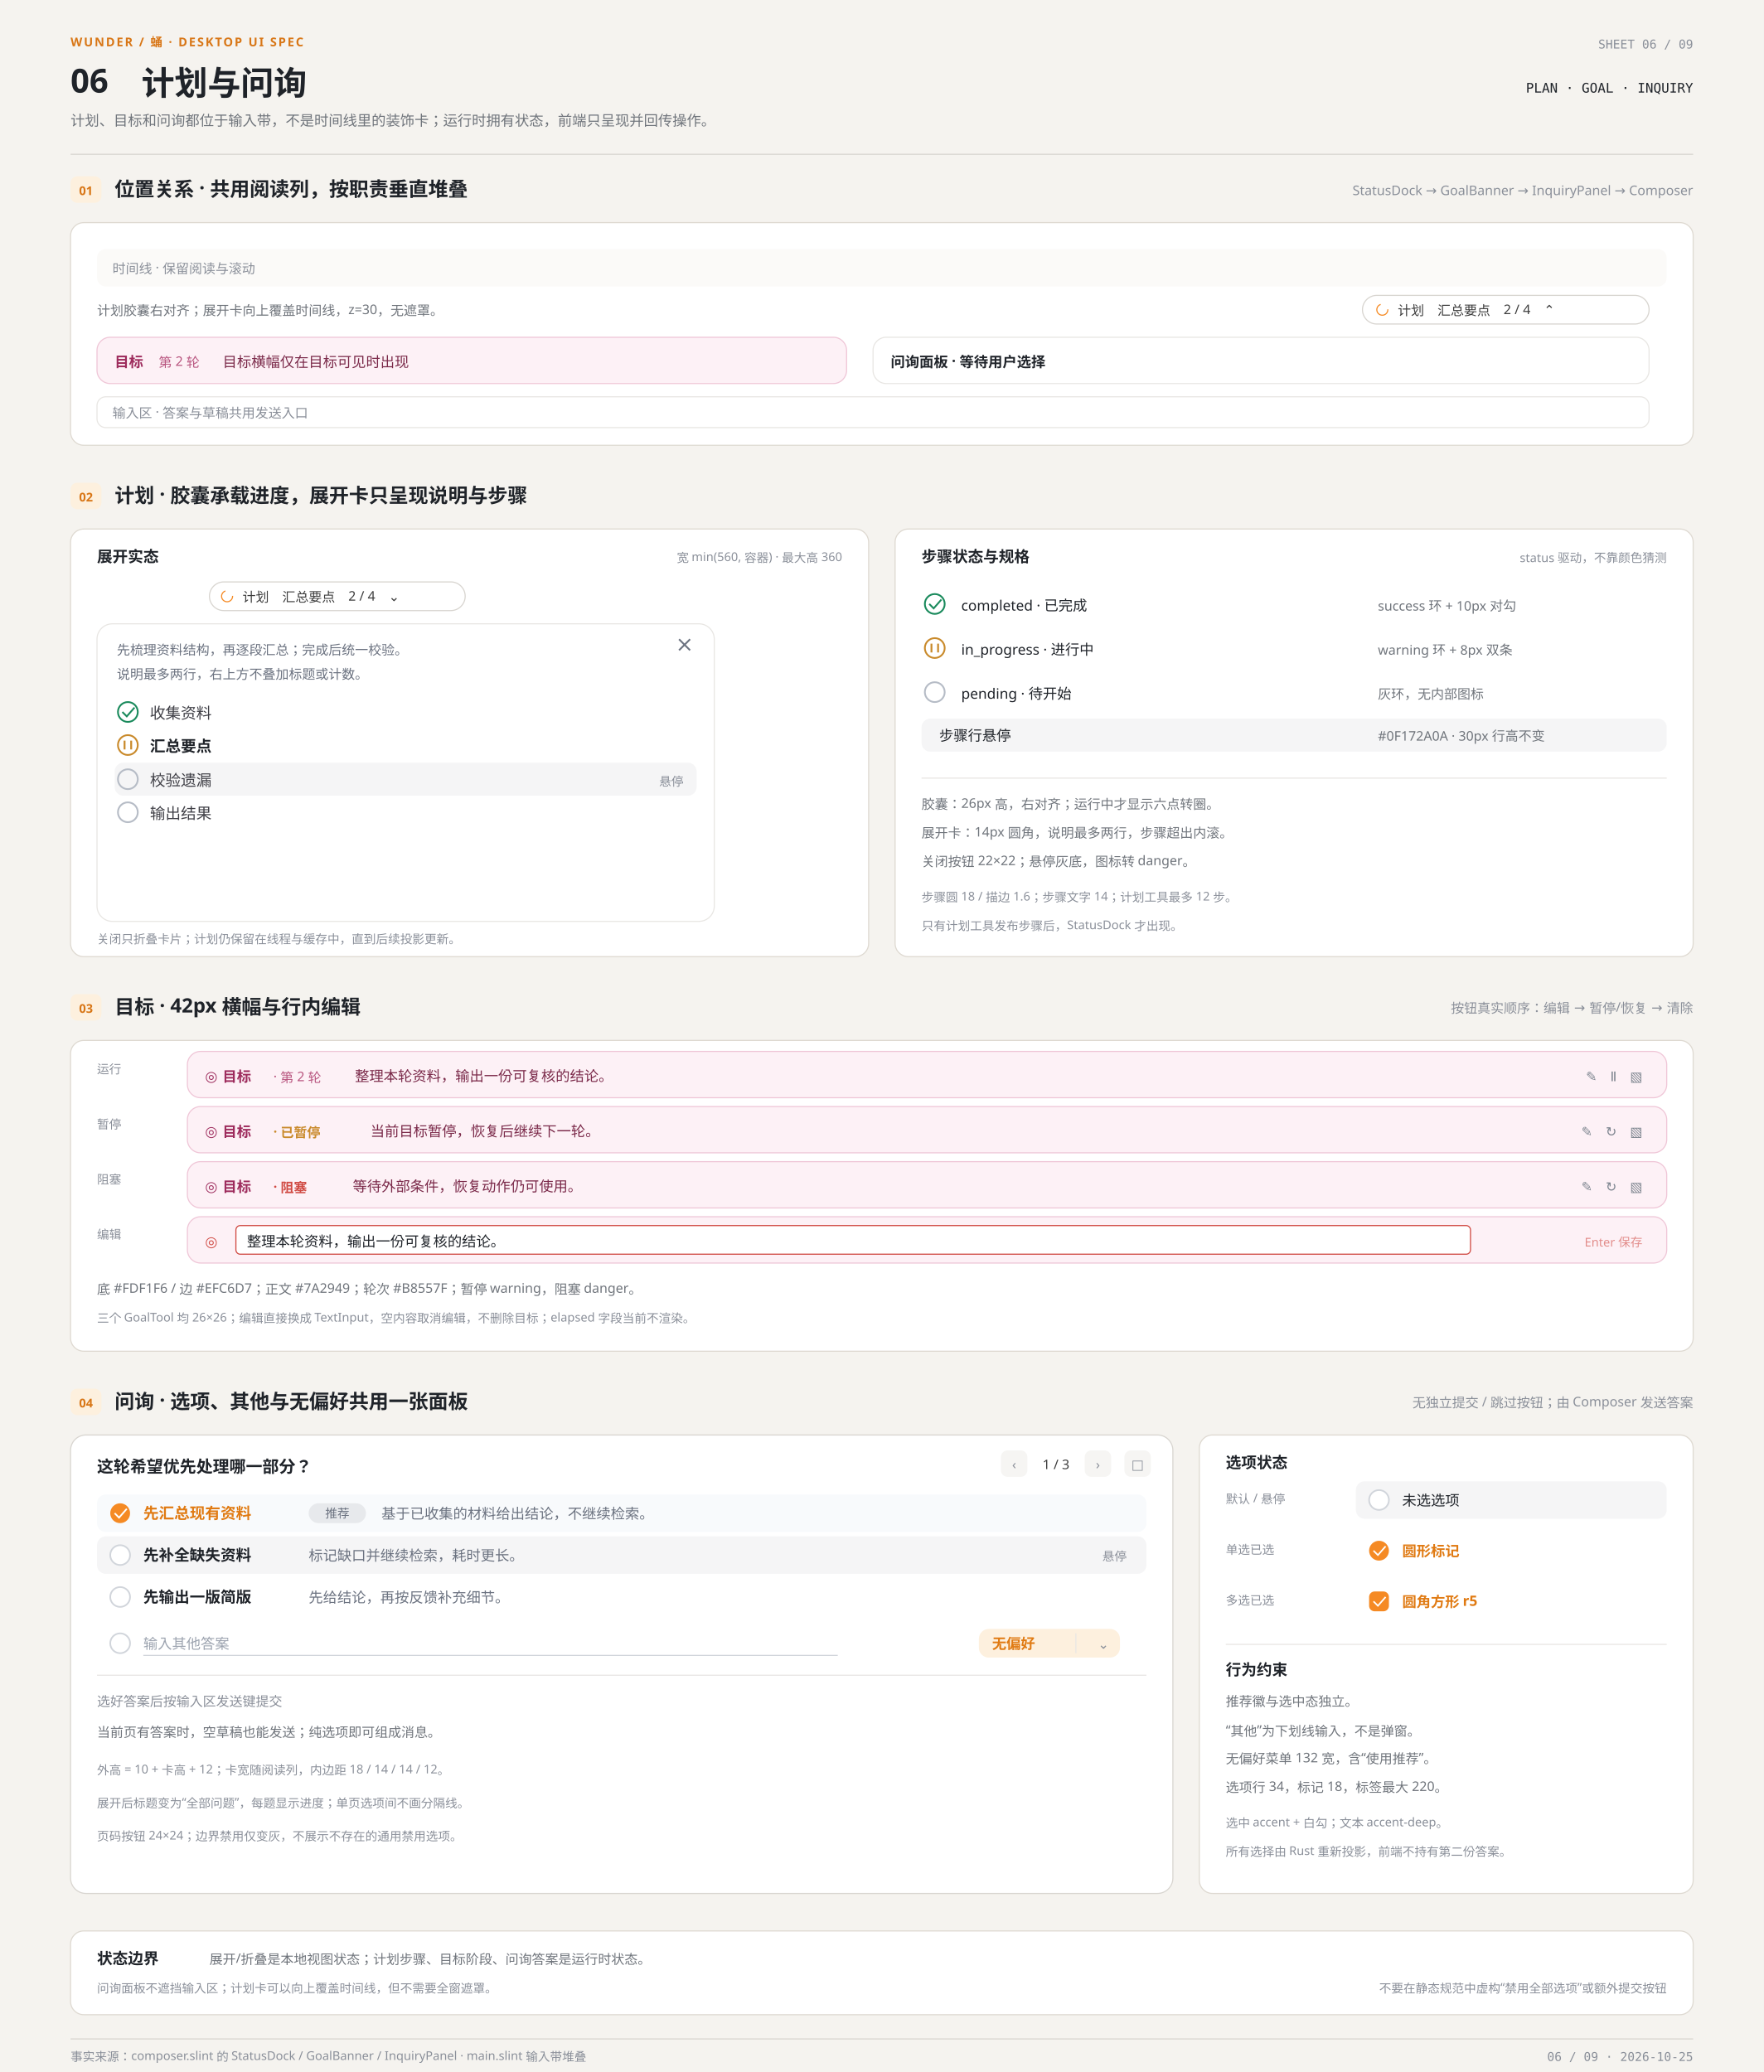
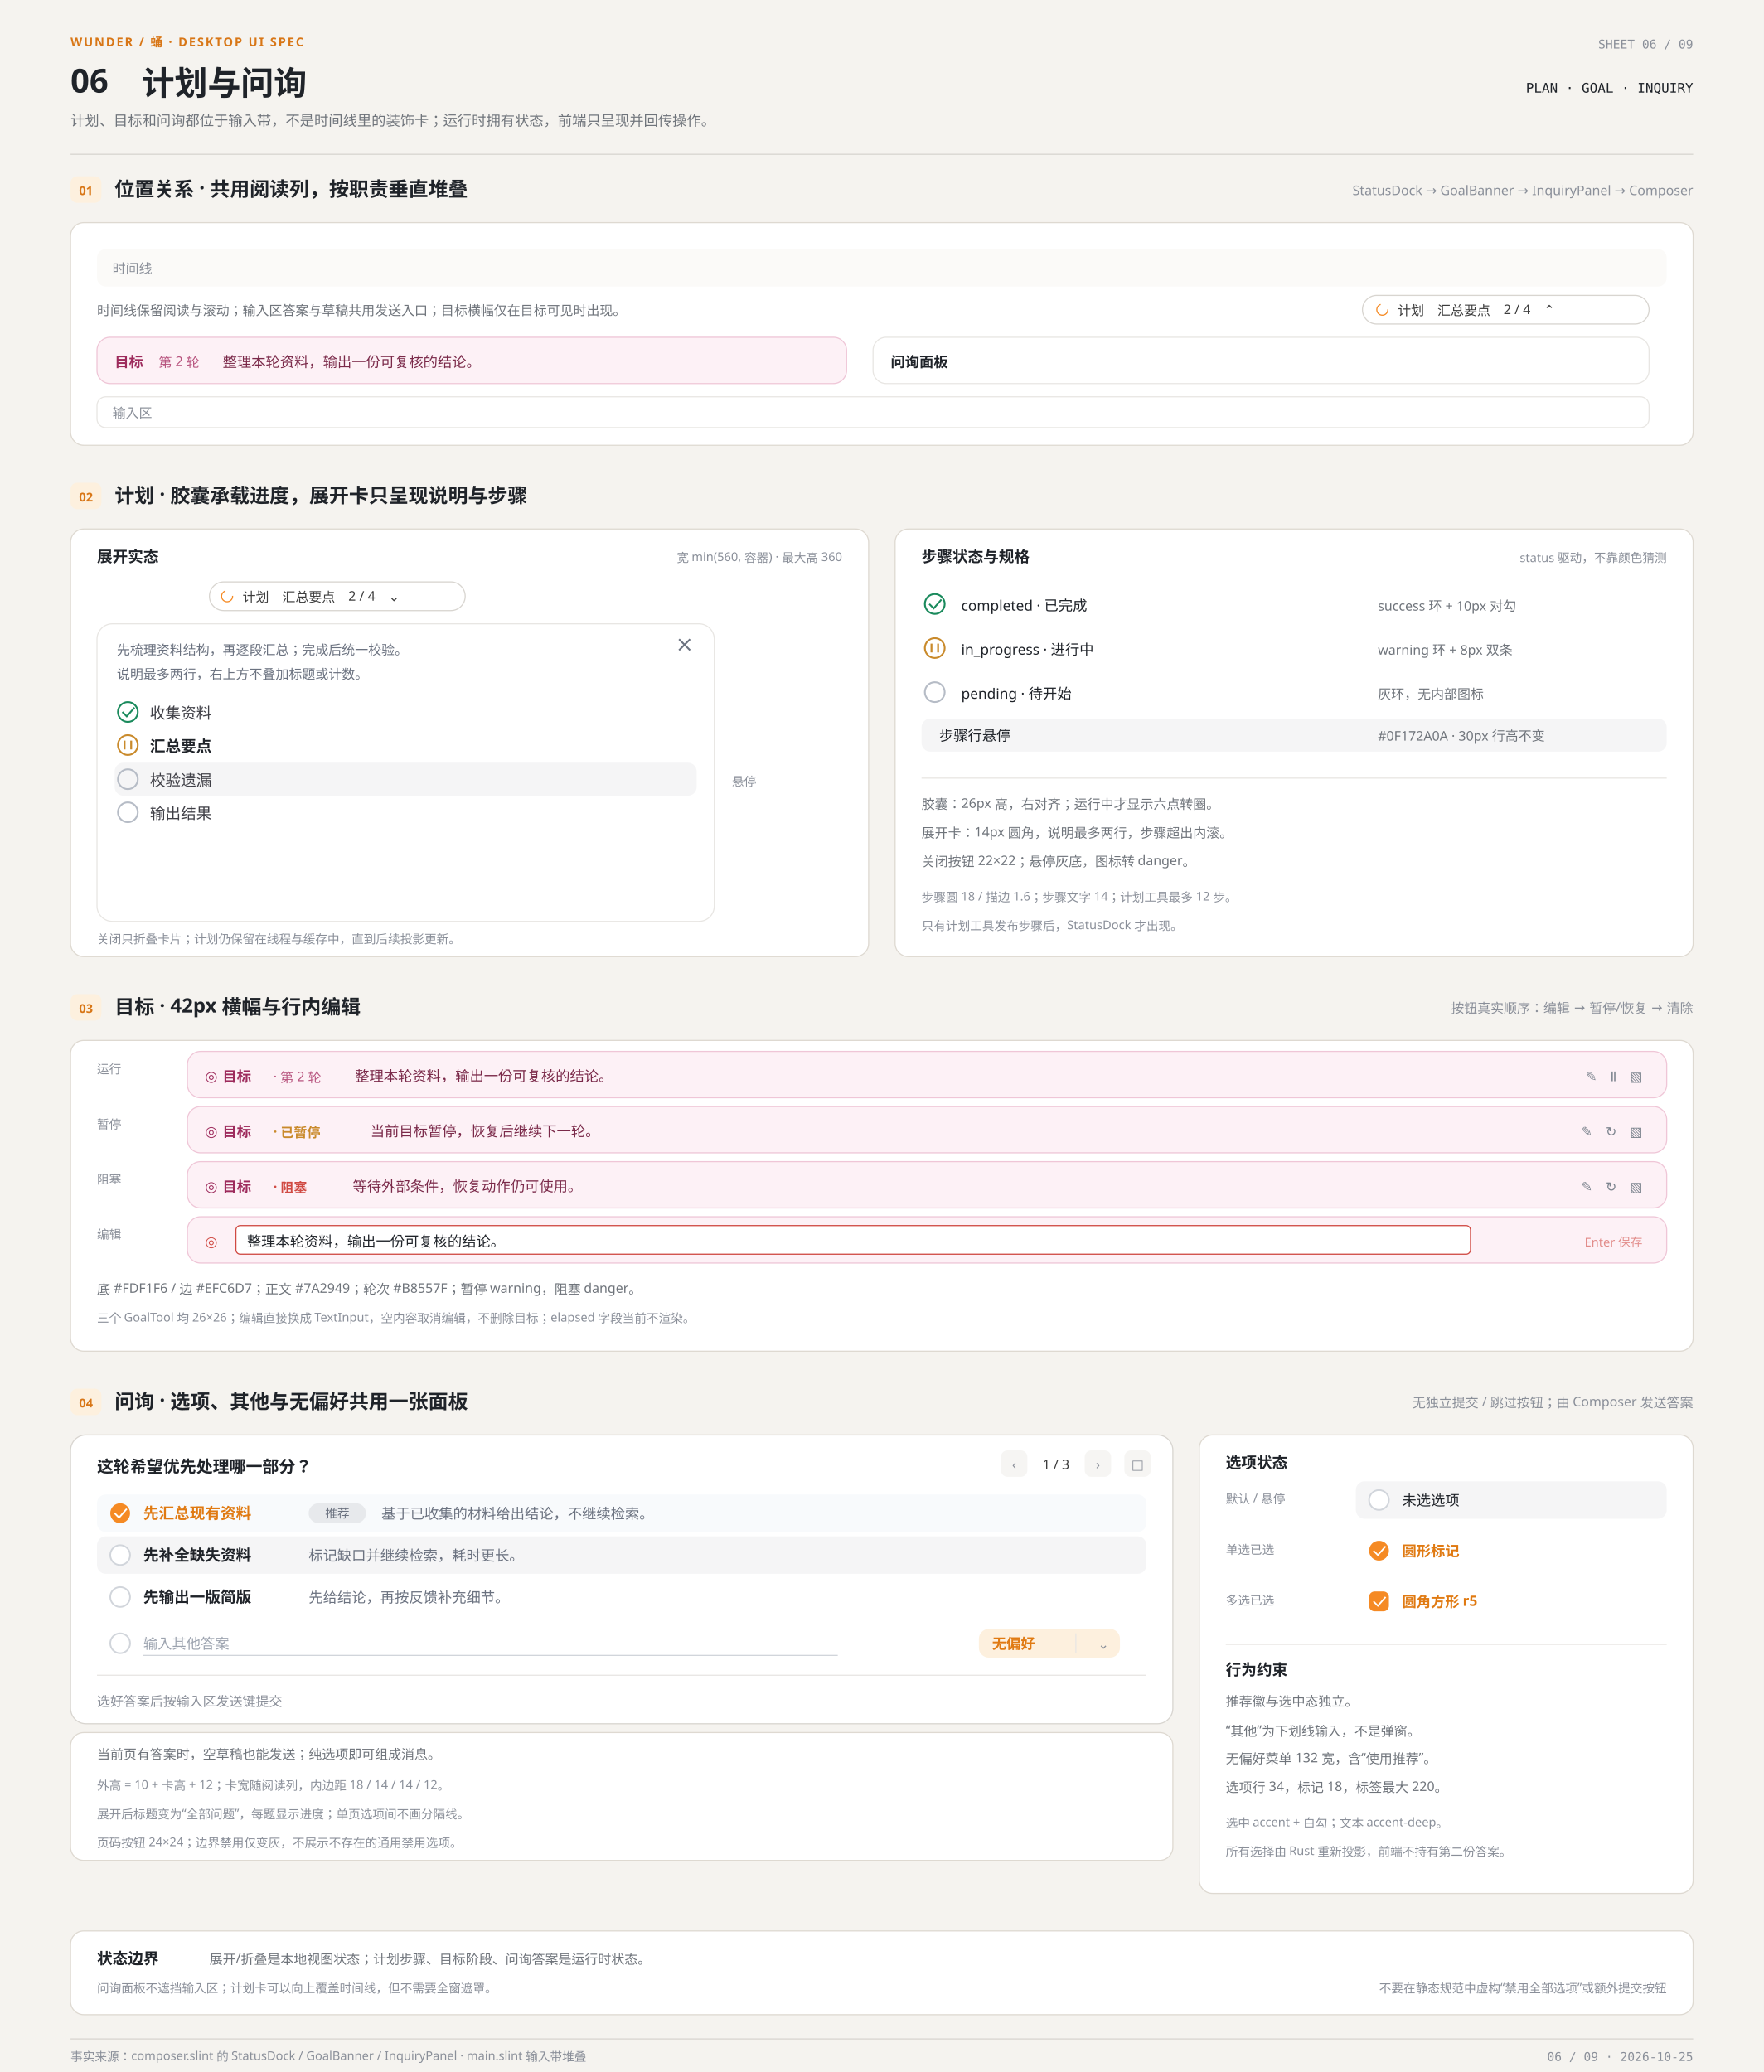
<svg xmlns="http://www.w3.org/2000/svg" width="1600" height="1880" viewBox="0 0 1600 1880" role="img" aria-label="蛹 桌面端计划目标与问询规范">
  <style>svg{font-family:'Microsoft YaHei UI','Microsoft YaHei','PingFang SC','Noto Sans SC',sans-serif;fill:#1F2329}.mono{font-family:Consolas,monospace}.h1{font-size:30px;font-weight:700}.sub{font-size:13px;fill:#6F747B}.kicker{font-size:11px;font-weight:700;letter-spacing:1.4px;fill:#D87616}.sect{font-size:18px;font-weight:700}.sect-note{font-size:12px;fill:#8A8F99}.card{fill:#FFF;stroke:#DED9D1}.card-t{font-size:14px;font-weight:700}.note{font-size:12px;fill:#6F747B}.tiny{font-size:11px;fill:#8A8F99}.chip{font-size:11px;font-weight:700;fill:#D87616}.ui14{font-size:14px}.ui13{font-size:13px}.ui12{font-size:12px}.ui11{font-size:11px}.muted{fill:#8A8F99}.secondary{fill:#3D3D3D}</style>
  <rect width="1600" height="1880" fill="#F5F3EF" />
  <g id="header">
    <text x="64" y="42" class="kicker">WUNDER / 蛹 · DESKTOP UI SPEC</text>
    <text x="64" y="84" class="h1">06　计划与问询</text>
    <text x="64" y="114" class="sub">计划、目标和问询都位于输入带，不是时间线里的装饰卡；运行时拥有状态，前端只呈现并回传操作。</text>
    <text x="1536" y="44" text-anchor="end" class="mono tiny">SHEET 06 / 09</text>
    <text x="1536" y="84" text-anchor="end" class="mono ui12">PLAN · GOAL · INQUIRY</text>
    <line x1="64" y1="140" x2="1536" y2="140" stroke="#D8D5D0" />
  </g>
  <g id="placement">
    <rect x="64" y="160" width="28" height="24" rx="6" fill="#FDF0DE" />
    <text x="78" y="177" text-anchor="middle" class="chip">01</text>
    <text x="104" y="178" class="sect">位置关系 · 共用阅读列，按职责垂直堆叠</text>
    <text x="1536" y="177" text-anchor="end" class="sect-note">StatusDock → GoalBanner → InquiryPanel → Composer</text>
    <rect x="64" y="202" width="1472" height="202" rx="12" class="card" />
    <rect x="88" y="226" width="1424" height="34" rx="8" fill="#FBFAF8" />
-     <text x="102" y="248" class="ui12 muted">时间线 · 保留阅读与滚动</text>
+     <text x="102" y="248" class="ui12 muted">时间线</text>
    <rect x="1236" y="268" width="260" height="26" rx="13" fill="#FFF" stroke="#D8D5D0" />
    <circle cx="1254" cy="281" r="5" fill="none" stroke="#F58A24" stroke-dasharray="22 9" />
    <text x="1268" y="286" class="ui12 secondary">计划　汇总要点　2 / 4　⌃</text>
-     <text x="88" y="286" class="note">计划胶囊右对齐；展开卡向上覆盖时间线，z=30，无遮罩。</text>
+     <text x="88" y="286" class="note">时间线保留阅读与滚动；输入区答案与草稿共用发送入口；目标横幅仅在目标可见时出现。</text>
    <rect x="88" y="306" width="680" height="42" rx="12" fill="#FDF1F6" stroke="#EFC6D7" />
    <text x="104" y="333" class="ui13" font-weight="700" fill="#9D2B5C">目标</text>
    <text x="144" y="333" class="ui12" fill="#B8557F">第 2 轮</text>
-     <text x="202" y="333" class="ui13" fill="#7A2949">目标横幅仅在目标可见时出现</text>
+     <text x="202" y="333" class="ui13" fill="#7A2949">整理本轮资料，输出一份可复核的结论。</text>
    <rect x="792" y="306" width="704" height="42" rx="12" fill="#FFF" stroke="#E8E6E3" />
-     <text x="808" y="333" class="ui13" font-weight="600">问询面板 · 等待用户选择</text>
+     <text x="808" y="333" class="ui13" font-weight="600">问询面板</text>
    <rect x="88" y="360" width="1408" height="28" rx="8" fill="#FFF" stroke="#E8E6E3" />
-     <text x="102" y="379" class="ui12 muted">输入区 · 答案与草稿共用发送入口</text>
+     <text x="102" y="379" class="ui12 muted">输入区</text>
  </g>
  <g id="plan">
    <rect x="64" y="438" width="28" height="24" rx="6" fill="#FDF0DE" />
    <text x="78" y="455" text-anchor="middle" class="chip">02</text>
    <text x="104" y="456" class="sect">计划 · 胶囊承载进度，展开卡只呈现说明与步骤</text>
    <rect x="64" y="480" width="724" height="388" rx="12" class="card" />
    <text x="88" y="510" class="card-t">展开实态</text>
    <text x="764" y="510" text-anchor="end" class="tiny">宽 min(560, 容器) · 最大高 360</text>
    <rect x="190" y="528" width="232" height="26" rx="13" fill="#FFF" stroke="#D8D5D0" />
    <circle cx="206" cy="541" r="5" fill="none" stroke="#F58A24" stroke-dasharray="22 9" />
    <text x="220" y="546" class="ui12 secondary">计划　汇总要点　2 / 4　⌄</text>
    <rect x="88" y="566" width="560" height="270" rx="14" fill="#FFF" stroke="#E8E6E3" />
    <rect x="610" y="574" width="22" height="22" rx="6" fill="transparent" />
    <path d="m616 580 10 10m0-10-10 10" stroke="#6B7280" stroke-width="1.6" />
    <text x="106" y="594" class="ui12" fill="#6B7280">先梳理资料结构，再逐段汇总；完成后统一校验。</text>
    <text x="106" y="616" class="ui12" fill="#6B7280">说明最多两行，右上方不叠加标题或计数。</text>
    <circle cx="116" cy="646" r="9" fill="none" stroke="#1A8A5C" stroke-width="1.6" />
    <path d="m111 646 4 4 7-8" fill="none" stroke="#1A8A5C" stroke-width="1.6" />
    <text x="136" y="652" class="ui14" fill="#3F3F46">收集资料</text>
    <circle cx="116" cy="676" r="9" fill="none" stroke="#C98A2B" stroke-width="1.6" />
    <path d="M113 672v8m6-8v8" stroke="#C98A2B" stroke-width="1.7" />
    <text x="136" y="682" class="ui14" font-weight="600">汇总要点</text>
    <rect x="104" y="692" width="528" height="30" rx="8" fill="#0F172A0A" />
    <circle cx="116" cy="707" r="9" fill="none" stroke="#B6BCC6" stroke-width="1.6" />
    <text x="136" y="713" class="ui14" fill="#3F3F46">校验遗漏</text>
-     <text x="620" y="713" text-anchor="end" class="tiny">悬停</text>
+     <text x="664" y="713" class="tiny">悬停</text>
    <circle cx="116" cy="737" r="9" fill="none" stroke="#B6BCC6" stroke-width="1.6" />
    <text x="136" y="743" class="ui14" fill="#3F3F46">输出结果</text>
    <text x="88" y="856" class="tiny">关闭只折叠卡片；计划仍保留在线程与缓存中，直到后续投影更新。</text>
    <rect x="812" y="480" width="724" height="388" rx="12" class="card" />
    <text x="836" y="510" class="card-t">步骤状态与规格</text>
    <text x="1512" y="510" text-anchor="end" class="tiny">status 驱动，不靠颜色猜测</text>
    <circle cx="848" cy="548" r="9" fill="none" stroke="#1A8A5C" stroke-width="1.6" />
    <path d="m843 548 4 4 7-8" fill="none" stroke="#1A8A5C" stroke-width="1.6" />
    <text x="872" y="554" class="ui13">completed · 已完成</text>
    <text x="1250" y="554" class="note">success 环 + 10px 对勾</text>
    <circle cx="848" cy="588" r="9" fill="none" stroke="#C98A2B" stroke-width="1.6" />
    <path d="M845 584v8m6-8v8" stroke="#C98A2B" stroke-width="1.7" />
    <text x="872" y="594" class="ui13">in_progress · 进行中</text>
    <text x="1250" y="594" class="note">warning 环 + 8px 双条</text>
    <circle cx="848" cy="628" r="9" fill="none" stroke="#B6BCC6" stroke-width="1.6" />
    <text x="872" y="634" class="ui13">pending · 待开始</text>
    <text x="1250" y="634" class="note">灰环，无内部图标</text>
    <rect x="836" y="652" width="676" height="30" rx="8" fill="#0F172A0A" />
    <text x="852" y="672" class="ui13">步骤行悬停</text>
    <text x="1250" y="672" class="note">#0F172A0A · 30px 行高不变</text>
    <line x1="836" y1="706" x2="1512" y2="706" stroke="#E8E6E3" />
    <text x="836" y="734" class="note">胶囊：26px 高，右对齐；运行中才显示六点转圈。</text>
    <text x="836" y="760" class="note">展开卡：14px 圆角，说明最多两行，步骤超出内滚。</text>
    <text x="836" y="786" class="note">关闭按钮 22×22；悬停灰底，图标转 danger。</text>
    <text x="836" y="818" class="tiny">步骤圆 18 / 描边 1.6；步骤文字 14；计划工具最多 12 步。</text>
    <text x="836" y="844" class="tiny">只有计划工具发布步骤后，StatusDock 才出现。</text>
  </g>
  <g id="goal">
    <rect x="64" y="902" width="28" height="24" rx="6" fill="#FDF0DE" />
    <text x="78" y="919" text-anchor="middle" class="chip">03</text>
    <text x="104" y="920" class="sect">目标 · 42px 横幅与行内编辑</text>
    <text x="1536" y="919" text-anchor="end" class="sect-note">按钮真实顺序：编辑 → 暂停/恢复 → 清除</text>
    <rect x="64" y="944" width="1472" height="282" rx="12" class="card" />
    <text x="88" y="974" class="tiny">运行</text>
    <rect x="170" y="954" width="1342" height="42" rx="12" fill="#FDF1F6" stroke="#EFC6D7" />
    <text x="186" y="981" class="ui13" font-weight="700" fill="#9D2B5C">◎ 目标</text>
    <text x="248" y="981" class="ui12" fill="#B8557F">· 第 2 轮</text>
    <text x="322" y="981" class="ui13" fill="#7A2949">整理本轮资料，输出一份可复核的结论。</text>
    <text x="1490" y="981" text-anchor="end" class="ui12" fill="#7D858F">✎　Ⅱ　▧</text>
    <text x="88" y="1024" class="tiny">暂停</text>
    <rect x="170" y="1004" width="1342" height="42" rx="12" fill="#FDF1F6" stroke="#EFC6D7" />
    <text x="186" y="1031" class="ui13" font-weight="700" fill="#9D2B5C">◎ 目标</text>
    <text x="248" y="1031" class="ui12" fill="#C98A2B" font-weight="700">· 已暂停</text>
    <text x="336" y="1031" class="ui13" fill="#7A2949">当前目标暂停，恢复后继续下一轮。</text>
    <text x="1490" y="1031" text-anchor="end" class="ui12" fill="#7D858F">✎　↻　▧</text>
    <text x="88" y="1074" class="tiny">阻塞</text>
    <rect x="170" y="1054" width="1342" height="42" rx="12" fill="#FDF1F6" stroke="#EFC6D7" />
    <text x="186" y="1081" class="ui13" font-weight="700" fill="#9D2B5C">◎ 目标</text>
    <text x="248" y="1081" class="ui12" fill="#D04A43" font-weight="700">· 阻塞</text>
    <text x="320" y="1081" class="ui13" fill="#7A2949">等待外部条件，恢复动作仍可使用。</text>
    <text x="1490" y="1081" text-anchor="end" class="ui12" fill="#7D858F">✎　↻　▧</text>
    <text x="88" y="1124" class="tiny">编辑</text>
    <rect x="170" y="1104" width="1342" height="42" rx="12" fill="#FDF1F6" stroke="#EFC6D7" />
    <text x="186" y="1131" class="ui13" fill="#D04A43">◎</text>
    <rect x="214" y="1112" width="1120" height="26" rx="4" fill="#FFF" stroke="#D04A43" />
    <text x="224" y="1131" class="ui13">整理本轮资料，输出一份可复核的结论。</text>
    <text x="1490" y="1131" text-anchor="end" class="ui11" fill="#D04A43" opacity=".6">Enter 保存</text>
    <text x="88" y="1174" class="note">底 #FDF1F6 / 边 #EFC6D7；正文 #7A2949；轮次 #B8557F；暂停 warning，阻塞 danger。</text>
    <text x="88" y="1200" class="tiny">三个 GoalTool 均 26×26；编辑直接换成 TextInput，空内容取消编辑，不删除目标；elapsed 字段当前不渲染。</text>
  </g>
  <g id="inquiry">
    <rect x="64" y="1260" width="28" height="24" rx="6" fill="#FDF0DE" />
    <text x="78" y="1277" text-anchor="middle" class="chip">04</text>
    <text x="104" y="1278" class="sect">问询 · 选项、其他与无偏好共用一张面板</text>
    <text x="1536" y="1277" text-anchor="end" class="sect-note">无独立提交 / 跳过按钮；由 Composer 发送答案</text>
-     <rect x="64" y="1302" width="1000" height="416" rx="14" fill="#FFF" stroke="#D8D5D0" />
+     <rect x="64" y="1302" width="1000" height="262" rx="14" fill="#FFF" stroke="#D8D5D0" />
    <text x="88" y="1336" font-size="15" font-weight="700">这轮希望优先处理哪一部分？</text>
    <rect x="908" y="1316" width="24" height="24" rx="6" fill="#F6F5F3" />
    <text x="920" y="1333" text-anchor="middle" class="ui12 muted">‹</text>
    <text x="958" y="1333" text-anchor="middle" class="ui12 secondary">1 / 3</text>
    <rect x="984" y="1316" width="24" height="24" rx="6" fill="#F6F5F3" />
    <text x="996" y="1333" text-anchor="middle" class="ui12 muted">›</text>
    <rect x="1020" y="1316" width="24" height="24" rx="6" fill="#F6F5F3" />
    <text x="1032" y="1333" text-anchor="middle" class="ui12 muted">□</text>
    <rect x="88" y="1356" width="952" height="34" rx="8" fill="#F8FAFC" />
    <rect x="100" y="1364" width="18" height="18" rx="9" fill="#F58A24" />
    <path d="m104 1373 4 4 7-8" fill="none" stroke="#FFF" stroke-width="1.5" />
    <text x="130" y="1378" class="ui14" fill="#E07A12" font-weight="600">先汇总现有资料</text>
    <rect x="280" y="1364" width="52" height="18" rx="9" fill="#0F172A12" />
    <text x="306" y="1377" text-anchor="middle" class="ui11" fill="#6B7280">推荐</text>
    <text x="346" y="1378" class="ui13" fill="#6B7280">基于已收集的材料给出结论，不继续检索。</text>
    <rect x="88" y="1394" width="952" height="34" rx="8" fill="#0F172A0A" />
    <rect x="100" y="1402" width="18" height="18" rx="9" fill="#FFF" stroke="#D1D5DB" stroke-width="1.5" />
    <text x="130" y="1416" class="ui14" font-weight="600">先补全缺失资料</text>
    <text x="280" y="1416" class="ui13" fill="#6B7280">标记缺口并继续检索，耗时更长。</text>
-     <text x="1022" y="1416" text-anchor="end" class="tiny">悬停</text>
    <rect x="88" y="1432" width="952" height="34" rx="8" fill="transparent" />
    <rect x="100" y="1440" width="18" height="18" rx="9" fill="#FFF" stroke="#D1D5DB" stroke-width="1.5" />
    <text x="130" y="1454" class="ui14" font-weight="600">先输出一版简版</text>
    <text x="280" y="1454" class="ui13" fill="#6B7280">先给结论，再按反馈补充细节。</text>
    <rect x="88" y="1474" width="952" height="34" rx="8" fill="transparent" />
    <rect x="100" y="1482" width="18" height="18" rx="9" fill="#FFF" stroke="#D1D5DB" stroke-width="1.5" />
    <text x="130" y="1496" class="ui13" fill="#9CA3AF">输入其他答案</text>
    <line x1="130" y1="1502" x2="760" y2="1502" stroke="#D1D5DB" />
    <rect x="888" y="1478" width="128" height="26" rx="9" fill="#FDF0DE" />
    <text x="900" y="1496" class="ui13" fill="#E07A12" font-weight="600">无偏好</text>
    <line x1="976" y1="1482" x2="976" y2="1500" stroke="#E8E6E3" />
    <text x="996" y="1496" class="ui12 muted">⌄</text>
    <line x1="88" y1="1520" x2="1040" y2="1520" stroke="#E8E6E3" />
    <text x="88" y="1548" class="ui12 muted">选好答案后按输入区发送键提交</text>
-     <text x="88" y="1576" class="note">当前页有答案时，空草稿也能发送；纯选项即可组成消息。</text>
-     <text x="88" y="1610" class="tiny">外高 = 10 + 卡高 + 12；卡宽随阅读列，内边距 18 / 14 / 14 / 12。</text>
-     <text x="88" y="1640" class="tiny">展开后标题变为“全部问题”，每题显示进度；单页选项间不画分隔线。</text>
-     <text x="88" y="1670" class="tiny">页码按钮 24×24；边界禁用仅变灰，不展示不存在的通用禁用选项。</text>
+     <rect x="64" y="1572" width="1000" height="116" rx="12" class="card" />
+     <text x="88" y="1596" class="note">当前页有答案时，空草稿也能发送；纯选项即可组成消息。</text>
+     <text x="88" y="1624" class="tiny">外高 = 10 + 卡高 + 12；卡宽随阅读列，内边距 18 / 14 / 14 / 12。</text>
+     <text x="88" y="1650" class="tiny">展开后标题变为“全部问题”，每题显示进度；单页选项间不画分隔线。</text>
+     <text x="88" y="1676" class="tiny">页码按钮 24×24；边界禁用仅变灰，不展示不存在的通用禁用选项。</text>
    <rect x="1088" y="1302" width="448" height="416" rx="12" class="card" />
    <text x="1112" y="1332" class="card-t">选项状态</text>
    <text x="1112" y="1364" class="tiny">默认 / 悬停</text>
    <rect x="1230" y="1344" width="282" height="34" rx="8" fill="#0F172A0A" />
    <rect x="1242" y="1352" width="18" height="18" rx="9" fill="#FFF" stroke="#D1D5DB" stroke-width="1.5" />
    <text x="1272" y="1366" class="ui13">未选选项</text>
    <text x="1112" y="1410" class="tiny">单选已选</text>
    <rect x="1230" y="1390" width="282" height="34" rx="8" fill="transparent" />
    <rect x="1242" y="1398" width="18" height="18" rx="9" fill="#F58A24" />
    <path d="m1246 1407 4 4 7-8" fill="none" stroke="#FFF" stroke-width="1.4" />
    <text x="1272" y="1412" class="ui13" fill="#E07A12" font-weight="600">圆形标记</text>
    <text x="1112" y="1456" class="tiny">多选已选</text>
    <rect x="1230" y="1436" width="282" height="34" rx="8" fill="transparent" />
    <rect x="1242" y="1444" width="18" height="18" rx="5" fill="#F58A24" />
    <path d="m1246 1453 4 4 7-8" fill="none" stroke="#FFF" stroke-width="1.4" />
    <text x="1272" y="1458" class="ui13" fill="#E07A12" font-weight="600">圆角方形 r5</text>
    <line x1="1112" y1="1492" x2="1512" y2="1492" stroke="#E8E6E3" />
    <text x="1112" y="1520" class="card-t">行为约束</text>
    <text x="1112" y="1548" class="note">推荐徽与选中态独立。</text>
    <text x="1112" y="1574" class="note">“其他”为下划线输入，不是弹窗。</text>
    <text x="1112" y="1600" class="note">无偏好菜单 132 宽，含“使用推荐”。</text>
    <text x="1112" y="1626" class="note">选项行 34，标记 18，标签最大 220。</text>
    <text x="1112" y="1658" class="tiny">选中 accent + 白勾；文本 accent-deep。</text>
    <text x="1112" y="1684" class="tiny">所有选择由 Rust 重新投影，前端不持有第二份答案。</text>
  </g>
  <g id="state-boundary">
    <rect x="64" y="1752" width="1472" height="76" rx="12" class="card" />
    <text x="88" y="1782" class="card-t">状态边界</text>
    <text x="190" y="1782" class="note">展开/折叠是本地视图状态；计划步骤、目标阶段、问询答案是运行时状态。</text>
    <text x="88" y="1808" class="tiny">问询面板不遮挡输入区；计划卡可以向上覆盖时间线，但不需要全窗遮罩。</text>
    <text x="1512" y="1808" text-anchor="end" class="tiny">不要在静态规范中虚构“禁用全部选项”或额外提交按钮</text>
  </g>
  <g id="footer">
    <line x1="64" y1="1850" x2="1536" y2="1850" stroke="#D8D5D0" />
    <text x="64" y="1870" class="tiny">事实来源：composer.slint 的 StatusDock / GoalBanner / InquiryPanel · main.slint 输入带堆叠</text>
    <text x="1536" y="1870" text-anchor="end" class="mono tiny">06 / 09 · 2026-10-25</text>
  </g>
</svg>
